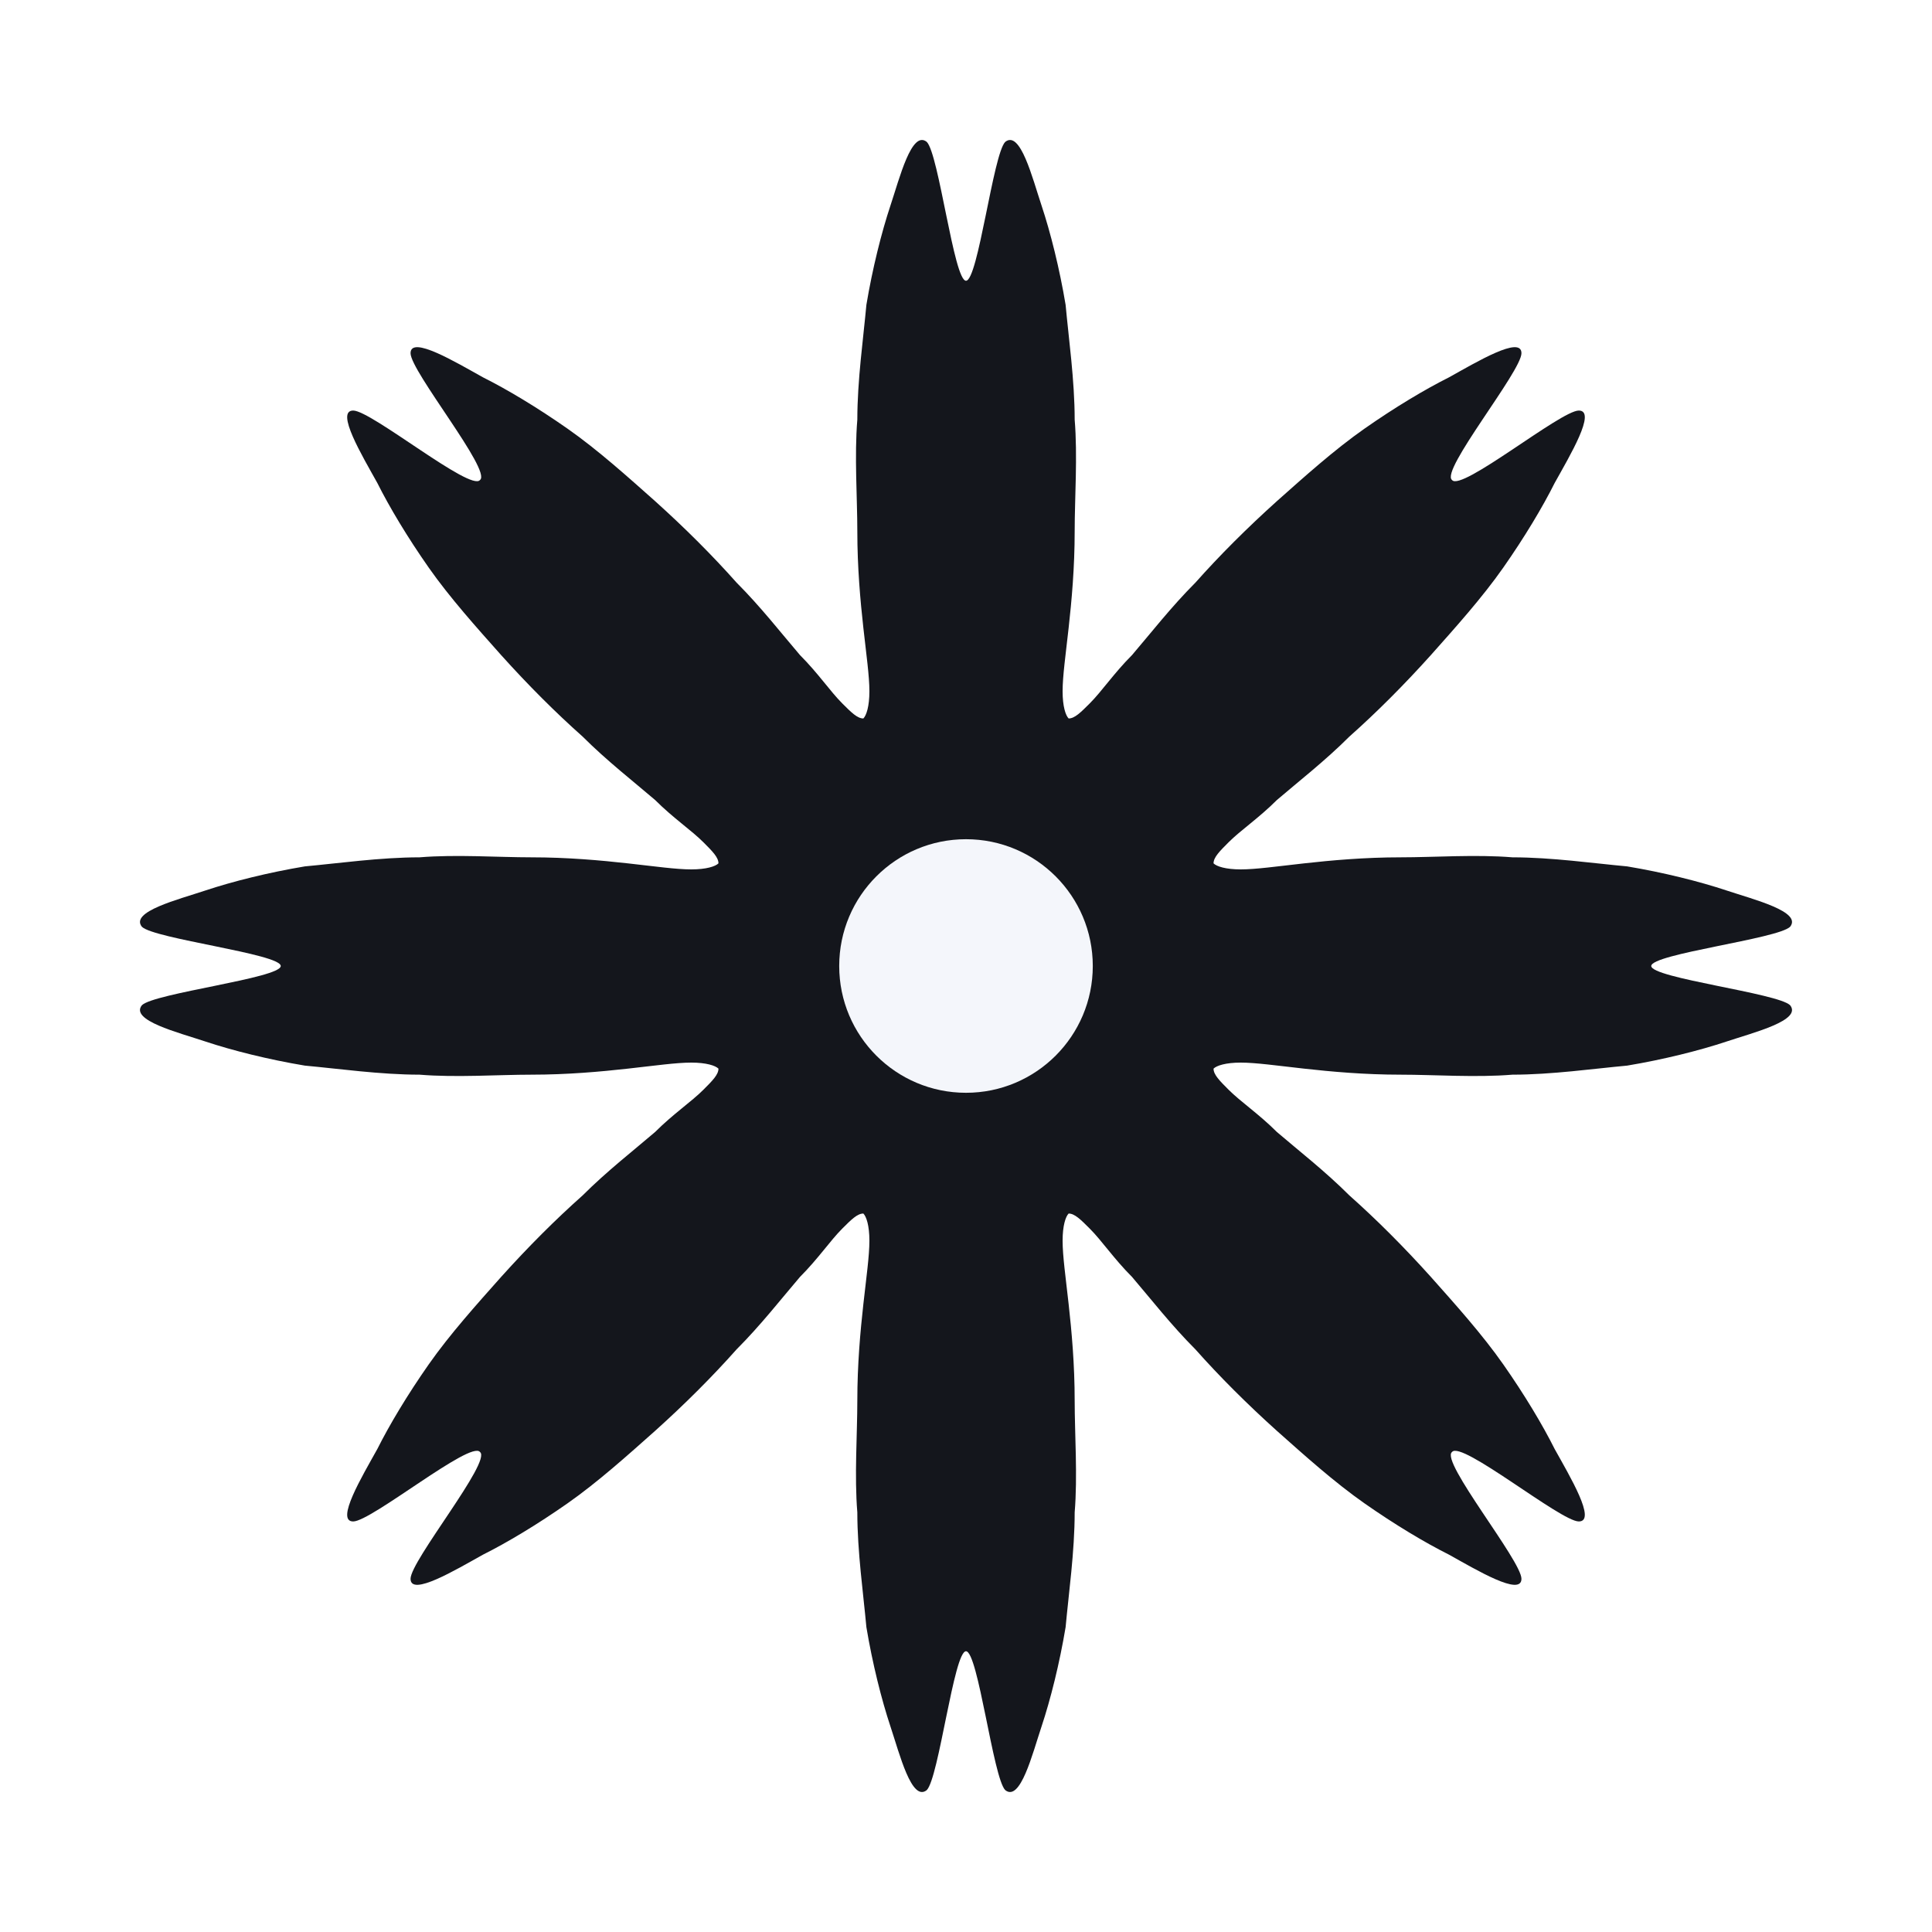
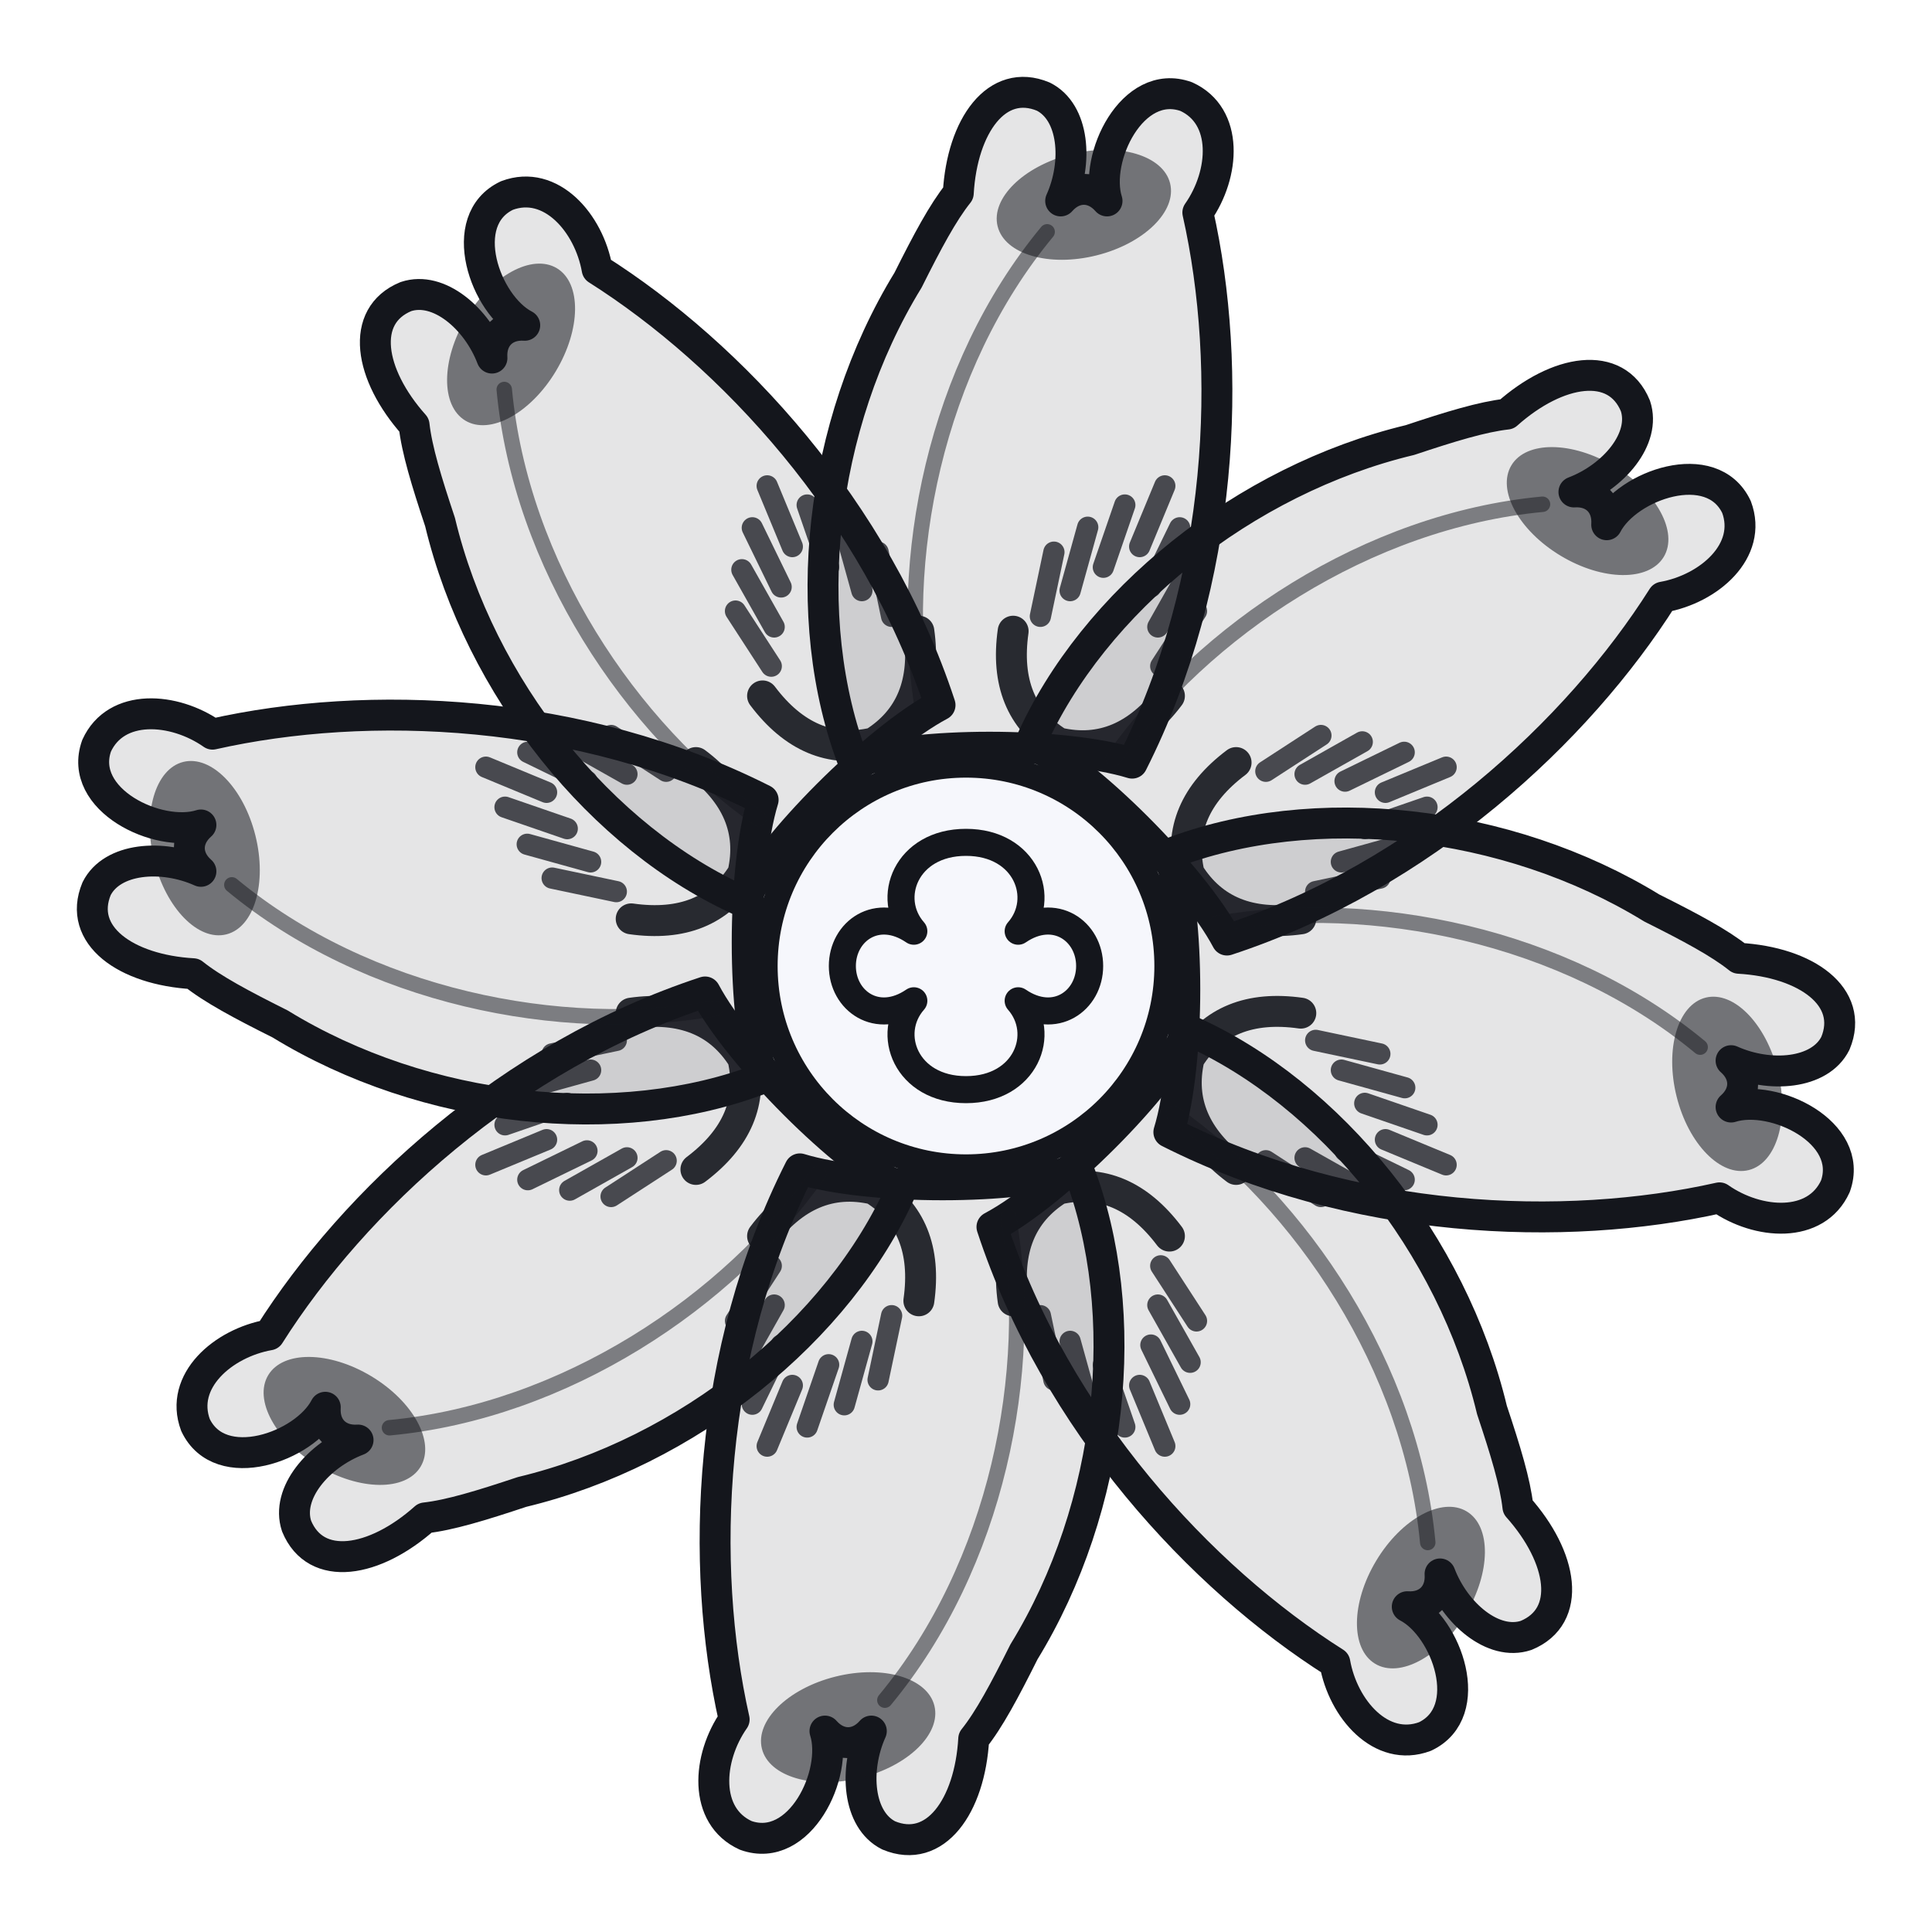
- <svg xmlns="http://www.w3.org/2000/svg" viewBox="0 0 64 64">
-   <path d="M32.0 9.3C32.4 9.3 32.9 5.1 33.3 4.7C33.8 4.3 34.2 5.9 34.5 6.8C34.8 7.7 35.1 8.9 35.3 10.1C35.4 11.2 35.6 12.6 35.6 13.9C35.7 15.1 35.6 16.5 35.6 17.6C35.6 18.8 35.5 19.9 35.4 20.8C35.3 21.7 35.2 22.4 35.2 22.9C35.2 23.4 35.3 23.7 35.4 23.8C35.6 23.8 35.8 23.6 36.1 23.3C36.5 22.9 36.9 22.3 37.5 21.7C38.1 21.0 38.8 20.1 39.6 19.3C40.4 18.4 41.3 17.5 42.3 16.6C43.2 15.8 44.2 14.9 45.2 14.2C46.2 13.5 47.2 12.9 48.0 12.5C48.9 12.0 50.4 11.1 50.4 11.7C50.4 12.3 47.7 15.6 48.1 15.9C48.4 16.3 51.7 13.6 52.3 13.6C52.9 13.6 52.0 15.1 51.5 16.0C51.1 16.8 50.5 17.8 49.8 18.8C49.1 19.8 48.2 20.8 47.4 21.7C46.5 22.7 45.6 23.6 44.7 24.4C43.9 25.2 43.0 25.9 42.3 26.5C41.7 27.1 41.1 27.5 40.7 27.9C40.4 28.2 40.2 28.4 40.2 28.6C40.3 28.7 40.6 28.8 41.1 28.8C41.6 28.8 42.3 28.7 43.2 28.6C44.1 28.5 45.2 28.4 46.4 28.4C47.5 28.4 48.9 28.3 50.1 28.4C51.4 28.4 52.8 28.6 53.9 28.7C55.1 28.9 56.3 29.2 57.2 29.5C58.1 29.8 59.7 30.2 59.3 30.7C58.9 31.1 54.7 31.6 54.7 32.0C54.7 32.4 58.9 32.9 59.3 33.3C59.7 33.8 58.1 34.2 57.2 34.5C56.3 34.8 55.1 35.1 53.9 35.3C52.8 35.4 51.4 35.6 50.1 35.6C48.9 35.7 47.5 35.6 46.4 35.6C45.2 35.6 44.1 35.5 43.2 35.4C42.3 35.3 41.6 35.2 41.1 35.2C40.6 35.2 40.3 35.3 40.2 35.4C40.2 35.6 40.4 35.8 40.7 36.1C41.1 36.5 41.7 36.9 42.3 37.5C43.0 38.1 43.9 38.8 44.7 39.6C45.6 40.4 46.5 41.3 47.4 42.3C48.2 43.2 49.1 44.2 49.8 45.2C50.5 46.2 51.1 47.2 51.5 48.0C52.0 48.9 52.9 50.4 52.3 50.4C51.7 50.4 48.4 47.7 48.1 48.1C47.7 48.4 50.4 51.7 50.4 52.3C50.4 52.9 48.9 52.0 48.0 51.5C47.2 51.1 46.2 50.5 45.2 49.8C44.2 49.1 43.2 48.2 42.3 47.4C41.3 46.5 40.4 45.6 39.6 44.7C38.8 43.9 38.1 43.0 37.5 42.3C36.9 41.7 36.5 41.1 36.1 40.7C35.8 40.4 35.6 40.2 35.4 40.2C35.3 40.3 35.2 40.6 35.2 41.1C35.2 41.6 35.3 42.3 35.4 43.2C35.5 44.1 35.6 45.2 35.6 46.4C35.6 47.5 35.7 48.9 35.6 50.1C35.6 51.4 35.4 52.8 35.3 53.9C35.1 55.1 34.8 56.3 34.5 57.2C34.2 58.1 33.8 59.7 33.3 59.3C32.9 58.9 32.4 54.7 32.0 54.7C31.6 54.7 31.1 58.9 30.7 59.3C30.2 59.7 29.8 58.1 29.5 57.2C29.2 56.3 28.9 55.1 28.7 53.9C28.6 52.8 28.4 51.4 28.4 50.1C28.3 48.9 28.4 47.5 28.4 46.4C28.4 45.2 28.5 44.1 28.6 43.2C28.7 42.3 28.8 41.6 28.8 41.1C28.8 40.6 28.7 40.3 28.6 40.2C28.4 40.2 28.2 40.4 27.9 40.7C27.5 41.1 27.1 41.7 26.5 42.3C25.9 43.0 25.2 43.9 24.4 44.7C23.6 45.6 22.7 46.5 21.7 47.4C20.8 48.2 19.8 49.1 18.8 49.8C17.8 50.5 16.8 51.1 16.0 51.5C15.1 52.0 13.6 52.9 13.6 52.3C13.6 51.7 16.3 48.4 15.9 48.1C15.6 47.7 12.3 50.4 11.7 50.4C11.1 50.4 12.0 48.9 12.5 48.0C12.9 47.2 13.5 46.2 14.2 45.2C14.9 44.2 15.8 43.2 16.6 42.3C17.5 41.3 18.4 40.4 19.3 39.6C20.1 38.8 21.0 38.1 21.7 37.5C22.3 36.9 22.9 36.5 23.3 36.1C23.6 35.8 23.8 35.6 23.8 35.4C23.7 35.3 23.4 35.2 22.9 35.2C22.4 35.2 21.7 35.3 20.8 35.4C19.9 35.5 18.8 35.6 17.6 35.6C16.5 35.6 15.1 35.7 13.9 35.6C12.6 35.6 11.2 35.4 10.1 35.3C8.9 35.1 7.7 34.8 6.8 34.5C5.9 34.2 4.3 33.8 4.7 33.3C5.1 32.9 9.3 32.4 9.3 32.0C9.3 31.6 5.1 31.1 4.7 30.7C4.3 30.2 5.9 29.8 6.8 29.5C7.7 29.2 8.9 28.9 10.1 28.7C11.2 28.6 12.6 28.4 13.9 28.4C15.1 28.3 16.5 28.4 17.6 28.4C18.8 28.4 19.9 28.5 20.8 28.6C21.7 28.7 22.4 28.8 22.9 28.8C23.4 28.8 23.7 28.7 23.8 28.6C23.8 28.4 23.6 28.2 23.3 27.9C22.9 27.5 22.3 27.1 21.7 26.5C21.0 25.9 20.1 25.2 19.3 24.4C18.4 23.6 17.5 22.7 16.6 21.7C15.8 20.8 14.9 19.8 14.2 18.8C13.5 17.8 12.9 16.8 12.5 16.0C12.0 15.1 11.1 13.6 11.7 13.6C12.3 13.6 15.6 16.3 15.9 15.9C16.3 15.6 13.6 12.3 13.6 11.7C13.6 11.1 15.1 12.0 16.0 12.5C16.8 12.9 17.8 13.5 18.8 14.2C19.8 14.9 20.8 15.8 21.7 16.6C22.7 17.5 23.6 18.4 24.4 19.3C25.2 20.1 25.9 21.0 26.5 21.7C27.1 22.3 27.5 22.9 27.9 23.3C28.2 23.6 28.4 23.8 28.6 23.8C28.7 23.7 28.8 23.4 28.8 22.9C28.8 22.4 28.7 21.7 28.6 20.8C28.5 19.9 28.4 18.8 28.4 17.6C28.4 16.5 28.3 15.1 28.4 13.9C28.4 12.6 28.6 11.2 28.7 10.1C28.9 8.9 29.2 7.7 29.5 6.8C29.8 5.9 30.2 4.3 30.7 4.7C31.1 5.1 31.6 9.3 32.0 9.3Z" fill="#14161c" />
-   <circle cx="32" cy="32" r="4.2" fill="#f4f6fb" />
+ <svg xmlns="http://www.w3.org/2000/svg" viewBox="0 0 100 100">
+   <defs />
+   <g fill="none" stroke="#14161c" stroke-linecap="round" stroke-linejoin="round">
+     <style>
+ .arm{fill:#14161c;fill-opacity:.11;stroke-width:1.6}
+ .vein{stroke-width:.8;opacity:.5}
+ .bulb{fill:#14161c;fill-opacity:.55;stroke:none}
+ .cleft{stroke-width:1.6;opacity:.9}
+ .hatch line{stroke-width:1.1;opacity:.75}
+ .ring{stroke-width:1.3;fill:#f4f6fb;fill-opacity:.85}
+ .clover{stroke-width:1.4}
+ </style>
+     <g transform="translate(50.0 50.0)">
+       <path class="cleft" d="M2.44 -17.33 Q1.88 -13.37 4.78 -11.55 Q8.12 -10.78 10.53 -13.98" />
+       <g class="hatch">
+         <line x1="3.85" y1="-18.10" x2="4.55" y2="-21.42" />
+         <line x1="5.39" y1="-19.43" x2="6.30" y2="-22.71" />
+         <line x1="7.11" y1="-20.64" x2="8.22" y2="-23.86" />
+         <line x1="8.99" y1="-21.71" x2="10.29" y2="-24.85" />
+         <line x1="9.57" y1="-19.62" x2="11.06" y2="-22.68" />
+         <line x1="9.93" y1="-17.55" x2="11.60" y2="-20.51" />
+         <line x1="10.08" y1="-15.52" x2="11.93" y2="-18.37" />
+       </g>
+     </g>
+     <g transform="translate(50.0 50.0)">
+       <path class="cleft" d="M13.98 -10.53 Q10.78 -8.12 11.55 -4.78 Q13.37 -1.88 17.33 -2.44" />
+       <g class="hatch">
+         <line x1="15.52" y1="-10.08" x2="18.37" y2="-11.93" />
+         <line x1="17.55" y1="-9.93" x2="20.51" y2="-11.60" />
+         <line x1="19.62" y1="-9.57" x2="22.68" y2="-11.06" />
+         <line x1="21.71" y1="-8.99" x2="24.85" y2="-10.29" />
+         <line x1="20.64" y1="-7.11" x2="23.86" y2="-8.22" />
+         <line x1="19.43" y1="-5.39" x2="22.71" y2="-6.30" />
+         <line x1="18.10" y1="-3.85" x2="21.42" y2="-4.55" />
+       </g>
+     </g>
+     <g transform="translate(50.0 50.0)">
+       <path class="cleft" d="M17.33 2.44 Q13.37 1.88 11.55 4.78 Q10.78 8.12 13.98 10.53" />
+       <g class="hatch">
+         <line x1="18.10" y1="3.85" x2="21.42" y2="4.55" />
+         <line x1="19.43" y1="5.39" x2="22.71" y2="6.30" />
+         <line x1="20.64" y1="7.11" x2="23.86" y2="8.22" />
+         <line x1="21.71" y1="8.99" x2="24.85" y2="10.29" />
+         <line x1="19.62" y1="9.57" x2="22.68" y2="11.06" />
+         <line x1="17.55" y1="9.93" x2="20.51" y2="11.60" />
+         <line x1="15.52" y1="10.08" x2="18.37" y2="11.93" />
+       </g>
+     </g>
+     <g transform="translate(50.0 50.0)">
+       <path class="cleft" d="M10.53 13.98 Q8.12 10.78 4.78 11.55 Q1.88 13.37 2.44 17.33" />
+       <g class="hatch">
+         <line x1="10.08" y1="15.52" x2="11.93" y2="18.37" />
+         <line x1="9.93" y1="17.55" x2="11.60" y2="20.51" />
+         <line x1="9.57" y1="19.62" x2="11.06" y2="22.68" />
+         <line x1="8.99" y1="21.71" x2="10.29" y2="24.85" />
+         <line x1="7.11" y1="20.64" x2="8.22" y2="23.86" />
+         <line x1="5.39" y1="19.43" x2="6.30" y2="22.71" />
+         <line x1="3.85" y1="18.10" x2="4.55" y2="21.42" />
+       </g>
+     </g>
+     <g transform="translate(50.0 50.0)">
+       <path class="cleft" d="M-2.44 17.33 Q-1.88 13.37 -4.78 11.55 Q-8.12 10.78 -10.53 13.98" />
+       <g class="hatch">
+         <line x1="-3.85" y1="18.10" x2="-4.55" y2="21.42" />
+         <line x1="-5.39" y1="19.43" x2="-6.30" y2="22.71" />
+         <line x1="-7.11" y1="20.64" x2="-8.22" y2="23.86" />
+         <line x1="-8.99" y1="21.71" x2="-10.29" y2="24.85" />
+         <line x1="-9.57" y1="19.62" x2="-11.06" y2="22.68" />
+         <line x1="-9.93" y1="17.55" x2="-11.60" y2="20.51" />
+         <line x1="-10.08" y1="15.52" x2="-11.93" y2="18.37" />
+       </g>
+     </g>
+     <g transform="translate(50.0 50.0)">
+       <path class="cleft" d="M-13.98 10.53 Q-10.78 8.12 -11.55 4.78 Q-13.37 1.88 -17.33 2.44" />
+       <g class="hatch">
+         <line x1="-15.52" y1="10.08" x2="-18.37" y2="11.93" />
+         <line x1="-17.55" y1="9.93" x2="-20.51" y2="11.60" />
+         <line x1="-19.62" y1="9.57" x2="-22.68" y2="11.06" />
+         <line x1="-21.71" y1="8.99" x2="-24.85" y2="10.29" />
+         <line x1="-20.64" y1="7.11" x2="-23.86" y2="8.22" />
+         <line x1="-19.43" y1="5.39" x2="-22.71" y2="6.30" />
+         <line x1="-18.10" y1="3.85" x2="-21.42" y2="4.55" />
+       </g>
+     </g>
+     <g transform="translate(50.0 50.0)">
+       <path class="cleft" d="M-17.33 -2.44 Q-13.37 -1.88 -11.55 -4.78 Q-10.78 -8.12 -13.98 -10.53" />
+       <g class="hatch">
+         <line x1="-18.10" y1="-3.85" x2="-21.42" y2="-4.55" />
+         <line x1="-19.43" y1="-5.39" x2="-22.71" y2="-6.30" />
+         <line x1="-20.64" y1="-7.11" x2="-23.86" y2="-8.22" />
+         <line x1="-21.71" y1="-8.99" x2="-24.85" y2="-10.29" />
+         <line x1="-19.62" y1="-9.57" x2="-22.68" y2="-11.06" />
+         <line x1="-17.55" y1="-9.93" x2="-20.51" y2="-11.60" />
+         <line x1="-15.52" y1="-10.08" x2="-18.37" y2="-11.93" />
+       </g>
+     </g>
+     <g transform="translate(50.0 50.0)">
+       <path class="cleft" d="M-10.53 -13.98 Q-8.12 -10.78 -4.78 -11.55 Q-1.88 -13.37 -2.44 -17.33" />
+       <g class="hatch">
+         <line x1="-10.08" y1="-15.52" x2="-11.93" y2="-18.37" />
+         <line x1="-9.93" y1="-17.55" x2="-11.60" y2="-20.51" />
+         <line x1="-9.57" y1="-19.62" x2="-11.06" y2="-22.68" />
+         <line x1="-8.99" y1="-21.71" x2="-10.29" y2="-24.85" />
+         <line x1="-7.11" y1="-20.64" x2="-8.22" y2="-23.86" />
+         <line x1="-5.39" y1="-19.43" x2="-6.30" y2="-22.71" />
+         <line x1="-3.85" y1="-18.10" x2="-4.55" y2="-21.42" />
+       </g>
+     </g>
+     <g transform="translate(50.0 50.0) rotate(0.0)">
+       <path class="arm" d="M -5.8 -10.5 C -8.7 -18 -7.6 -28 -3.0 -35.5 C -2.0 -37.5 -1.2 -39 -0.4 -40 C -0.2 -43.5 1.6 -46 4.0 -45 C 5.6 -44.2 5.8 -41.6 4.9 -39.6 C 5.6 -40.4 6.6 -40.4 7.3 -39.6 C 6.6 -41.8 8.6 -46 11.4 -45 C 13.6 -44 13.4 -41 12.0 -39 C 13.8 -31 13.4 -20 8.6 -10.5 C 5.0 -11.6 -2.7 -11.6 -5.8 -10.5 Z" />
+       <path class="vein" d="M -2.2 -13 C -3.6 -21 -1.6 -31 4.2 -38" />
+       <g class="bulb">
+         <ellipse cx="6.1" cy="-39.4" rx="4.6" ry="2.7" transform="rotate(-14 6.1 -39.4)" />
+       </g>
+     </g>
+     <g transform="translate(50.0 50.0) rotate(45.0)">
+       <path class="arm" d="M -5.8 -10.5 C -8.7 -18 -7.6 -28 -3.0 -35.5 C -2.0 -37.5 -1.2 -39 -0.4 -40 C -0.2 -43.5 1.6 -46 4.0 -45 C 5.6 -44.2 5.8 -41.6 4.9 -39.6 C 5.6 -40.4 6.6 -40.4 7.3 -39.6 C 6.6 -41.8 8.6 -46 11.4 -45 C 13.6 -44 13.4 -41 12.0 -39 C 13.8 -31 13.4 -20 8.6 -10.5 C 5.0 -11.6 -2.7 -11.6 -5.8 -10.5 Z" />
+       <path class="vein" d="M -2.2 -13 C -3.6 -21 -1.6 -31 4.2 -38" />
+       <g class="bulb">
+         <ellipse cx="6.1" cy="-39.4" rx="4.6" ry="2.7" transform="rotate(-14 6.1 -39.4)" />
+       </g>
+     </g>
+     <g transform="translate(50.0 50.0) rotate(90.0)">
+       <path class="arm" d="M -5.8 -10.5 C -8.7 -18 -7.6 -28 -3.0 -35.5 C -2.0 -37.5 -1.2 -39 -0.4 -40 C -0.2 -43.5 1.6 -46 4.0 -45 C 5.6 -44.2 5.8 -41.6 4.9 -39.6 C 5.6 -40.4 6.6 -40.4 7.3 -39.6 C 6.6 -41.8 8.6 -46 11.4 -45 C 13.6 -44 13.4 -41 12.0 -39 C 13.8 -31 13.4 -20 8.6 -10.5 C 5.0 -11.6 -2.7 -11.6 -5.8 -10.5 Z" />
+       <path class="vein" d="M -2.2 -13 C -3.6 -21 -1.6 -31 4.2 -38" />
+       <g class="bulb">
+         <ellipse cx="6.1" cy="-39.4" rx="4.6" ry="2.7" transform="rotate(-14 6.1 -39.4)" />
+       </g>
+     </g>
+     <g transform="translate(50.0 50.0) rotate(135.0)">
+       <path class="arm" d="M -5.8 -10.5 C -8.7 -18 -7.6 -28 -3.0 -35.5 C -2.0 -37.5 -1.2 -39 -0.4 -40 C -0.2 -43.5 1.6 -46 4.0 -45 C 5.6 -44.2 5.8 -41.6 4.9 -39.6 C 5.6 -40.4 6.6 -40.4 7.3 -39.6 C 6.6 -41.8 8.6 -46 11.4 -45 C 13.6 -44 13.4 -41 12.0 -39 C 13.8 -31 13.4 -20 8.6 -10.5 C 5.0 -11.6 -2.7 -11.6 -5.8 -10.5 Z" />
+       <path class="vein" d="M -2.2 -13 C -3.6 -21 -1.6 -31 4.2 -38" />
+       <g class="bulb">
+         <ellipse cx="6.1" cy="-39.4" rx="4.6" ry="2.7" transform="rotate(-14 6.1 -39.4)" />
+       </g>
+     </g>
+     <g transform="translate(50.0 50.0) rotate(180.0)">
+       <path class="arm" d="M -5.8 -10.5 C -8.7 -18 -7.6 -28 -3.0 -35.5 C -2.0 -37.5 -1.2 -39 -0.4 -40 C -0.2 -43.5 1.6 -46 4.0 -45 C 5.6 -44.2 5.8 -41.6 4.9 -39.6 C 5.6 -40.4 6.6 -40.4 7.3 -39.6 C 6.6 -41.8 8.6 -46 11.4 -45 C 13.6 -44 13.4 -41 12.0 -39 C 13.8 -31 13.4 -20 8.6 -10.5 C 5.0 -11.6 -2.7 -11.6 -5.8 -10.5 Z" />
+       <path class="vein" d="M -2.2 -13 C -3.6 -21 -1.6 -31 4.2 -38" />
+       <g class="bulb">
+         <ellipse cx="6.1" cy="-39.4" rx="4.6" ry="2.7" transform="rotate(-14 6.1 -39.4)" />
+       </g>
+     </g>
+     <g transform="translate(50.0 50.0) rotate(225.0)">
+       <path class="arm" d="M -5.8 -10.5 C -8.7 -18 -7.6 -28 -3.0 -35.5 C -2.0 -37.5 -1.2 -39 -0.4 -40 C -0.2 -43.5 1.6 -46 4.0 -45 C 5.6 -44.2 5.8 -41.6 4.9 -39.6 C 5.6 -40.4 6.6 -40.4 7.3 -39.6 C 6.6 -41.8 8.6 -46 11.4 -45 C 13.6 -44 13.4 -41 12.0 -39 C 13.8 -31 13.4 -20 8.6 -10.5 C 5.0 -11.6 -2.7 -11.6 -5.8 -10.5 Z" />
+       <path class="vein" d="M -2.2 -13 C -3.6 -21 -1.6 -31 4.2 -38" />
+       <g class="bulb">
+         <ellipse cx="6.1" cy="-39.4" rx="4.6" ry="2.7" transform="rotate(-14 6.1 -39.4)" />
+       </g>
+     </g>
+     <g transform="translate(50.0 50.0) rotate(270.0)">
+       <path class="arm" d="M -5.8 -10.5 C -8.7 -18 -7.6 -28 -3.0 -35.5 C -2.0 -37.5 -1.2 -39 -0.4 -40 C -0.2 -43.5 1.6 -46 4.0 -45 C 5.6 -44.2 5.8 -41.6 4.9 -39.6 C 5.6 -40.4 6.6 -40.4 7.3 -39.6 C 6.6 -41.8 8.6 -46 11.4 -45 C 13.6 -44 13.4 -41 12.0 -39 C 13.8 -31 13.4 -20 8.6 -10.5 C 5.0 -11.6 -2.7 -11.6 -5.8 -10.5 Z" />
+       <path class="vein" d="M -2.2 -13 C -3.6 -21 -1.6 -31 4.2 -38" />
+       <g class="bulb">
+         <ellipse cx="6.1" cy="-39.4" rx="4.6" ry="2.7" transform="rotate(-14 6.1 -39.4)" />
+       </g>
+     </g>
+     <g transform="translate(50.0 50.0) rotate(315.0)">
+       <path class="arm" d="M -5.8 -10.5 C -8.7 -18 -7.6 -28 -3.0 -35.5 C -2.0 -37.5 -1.2 -39 -0.4 -40 C -0.2 -43.5 1.6 -46 4.0 -45 C 5.6 -44.2 5.8 -41.6 4.9 -39.6 C 5.6 -40.4 6.6 -40.4 7.3 -39.6 C 6.6 -41.8 8.6 -46 11.4 -45 C 13.6 -44 13.4 -41 12.0 -39 C 13.8 -31 13.4 -20 8.6 -10.5 C 5.0 -11.6 -2.7 -11.6 -5.8 -10.5 Z" />
+       <path class="vein" d="M -2.2 -13 C -3.6 -21 -1.6 -31 4.2 -38" />
+       <g class="bulb">
+         <ellipse cx="6.1" cy="-39.4" rx="4.6" ry="2.7" transform="rotate(-14 6.1 -39.4)" />
+       </g>
+     </g>
+     <circle class="ring" cx="50.0" cy="50.0" r="10.4" />
+     <path class="clover" transform="translate(50.0 50.0)" d="M0 -6.4 C 3.1 -6.4 4.2 -3.5 2.7 -1.8 C 4.6 -3.1 6.4 -1.8 6.4 0 C 6.4 1.8 4.6 3.1 2.7 1.8 C 4.2 3.5 3.1 6.4 0 6.4 C -3.1 6.4 -4.2 3.5 -2.7 1.8 C -4.6 3.1 -6.4 1.8 -6.4 0 C -6.4 -1.8 -4.6 -3.1 -2.7 -1.8 C -4.2 -3.5 -3.1 -6.4 0 -6.4 Z" />
+   </g>
</svg>
